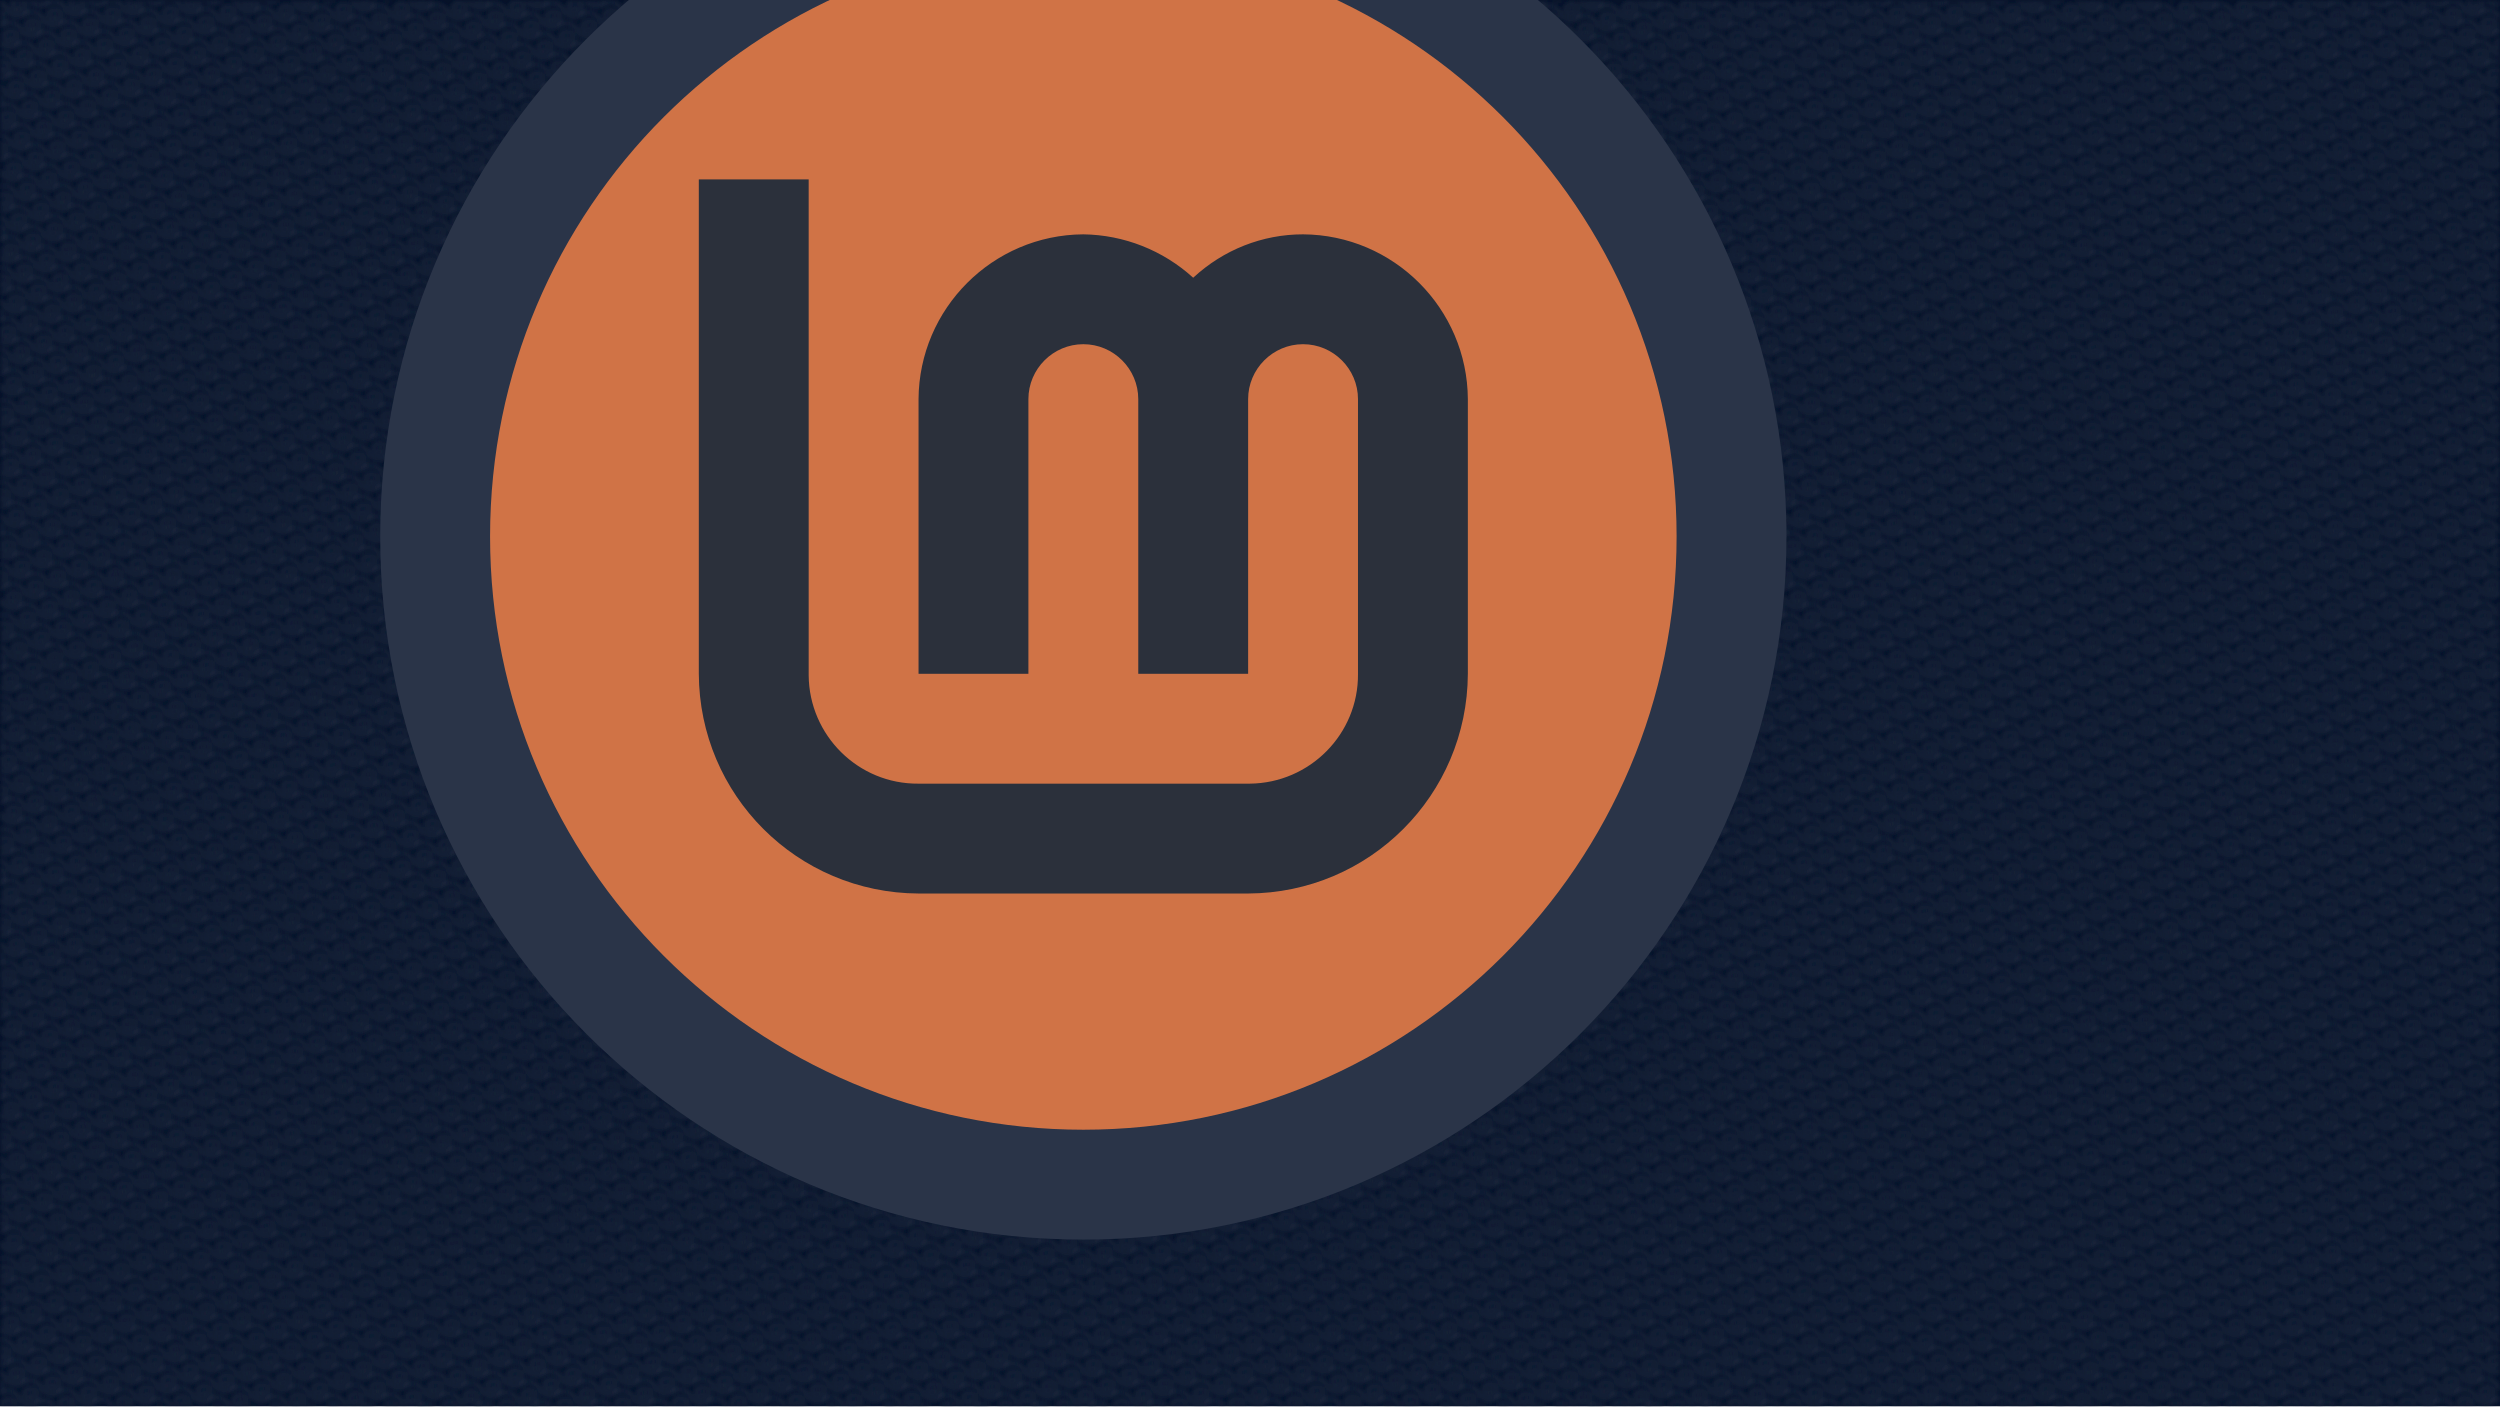
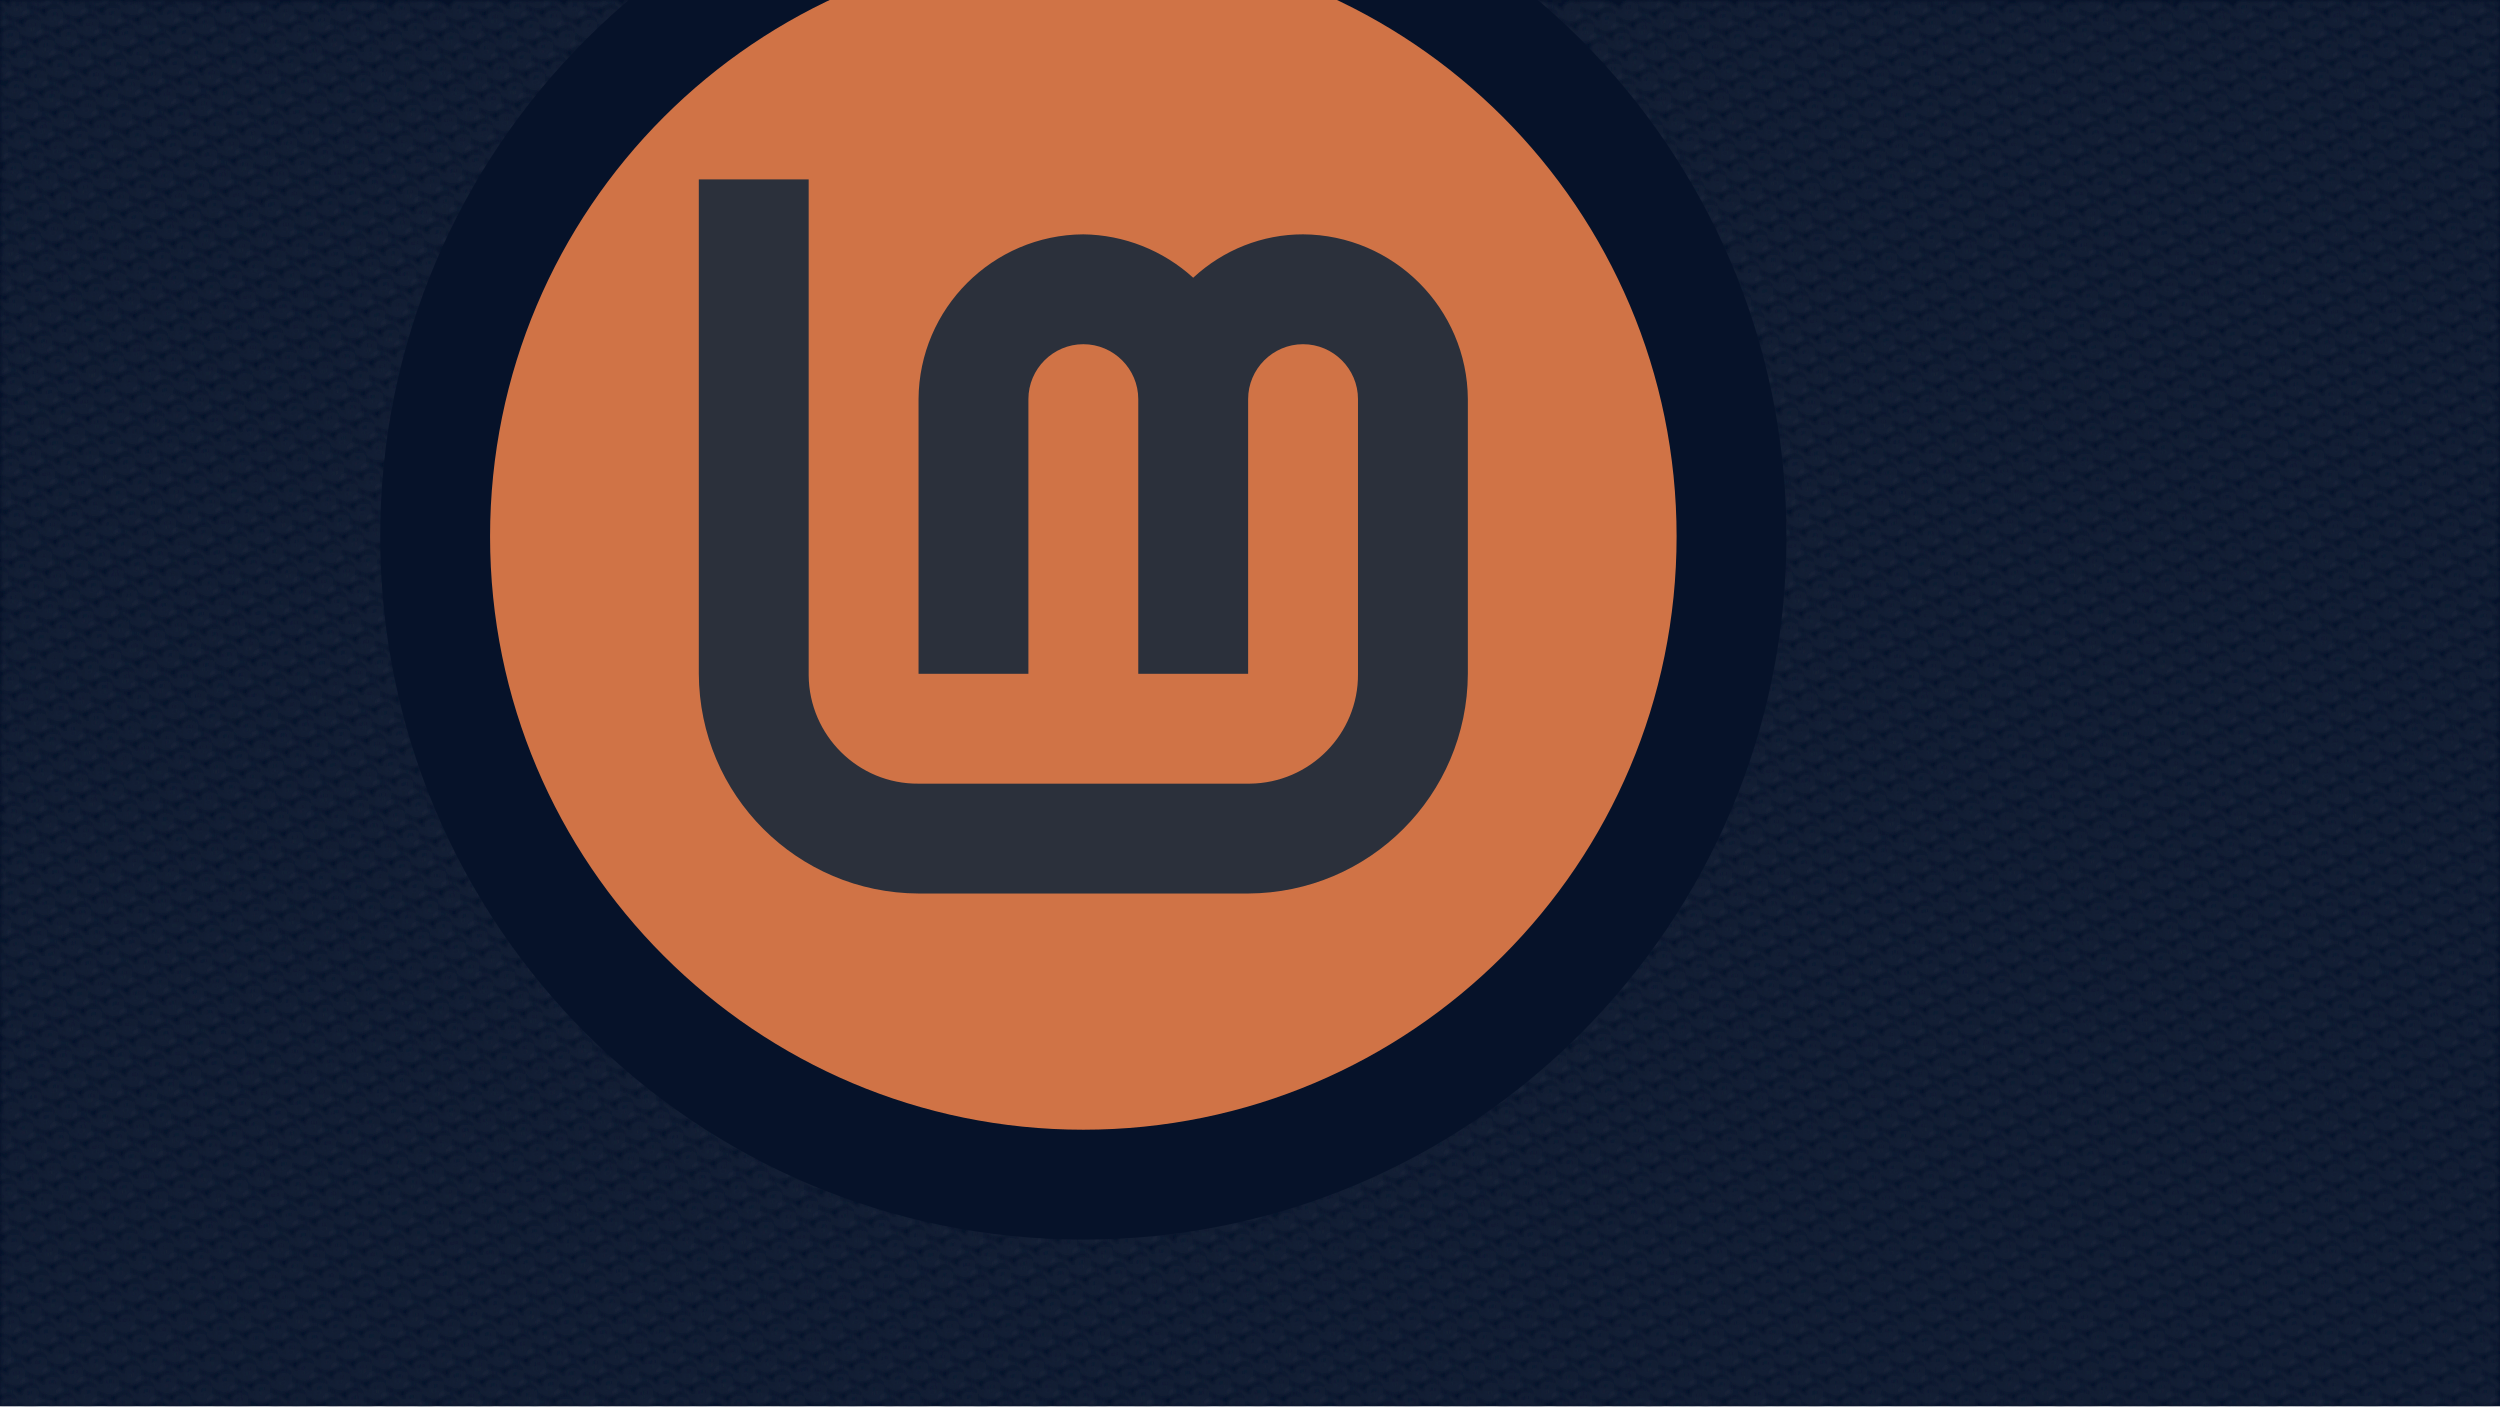
<svg xmlns="http://www.w3.org/2000/svg" height="1080" version="1.1" viewBox="0 0 1920 1080" width="1920">
  <defs>
    <symbol id="linux-mint-logo" x="50%" y="50%" width="256" height="256" viewBox="0 0 256 256">
-       <circle cx="128" cy="128" fill="#2a3448" r="128" />
+       <circle cx="128" cy="128" fill="#061229" r="128" />
      <circle cx="128" cy="128" fill="#d07346" r="108" />
      <path fill="#2b303b" d="M58,63v90c0.1,22.1,17.9,39.9,40,40h60c22.1-0.1,39.9-17.9,40-40v-50c-0.1-16.5-13.5-29.9-30-30c-7.4,0-14.5,2.8-20,7.9c-5.5-5-12.6-7.8-20-7.9c-16.5,0.1-29.9,13.5-30,30v50h20v-50 c0-5.5,4.5-10,10-10c5.5,0,10,4.5,10,10v50h20v-50c0-5.5,4.5-10,10-10s10,4.5,10,10v50c0.1,11-8.8,19.9-19.7,20c-0.1,0-0.2,0-0.3,0 H98c-11,0.1-19.9-8.8-20-19.7c0-0.1,0-0.2,0-0.3V63H58z" />
    </symbol>
    <pattern id="wave-pattern" width="35.584" height="30.585" patternUnits="userSpaceOnUse" patternTransform="scale(0.8) rotate(15)">
      <path stroke-width="1" stroke="none" fill="#2a3448" d="M36.908 9.243c-5.014 0-7.266 3.575-7.266 7.117 0 3.376 2.45 5.726 5.959 5.726 1.307 0 2.45-.463 3.244-1.307.744-.811 1.125-1.903 1.042-3.095-.066-.811-.546-1.655-1.274-2.185-.596-.447-1.639-.894-3.162-.546-.48.1-.778.58-.662 1.06.1.48.58.777 1.06.661.695-.149 1.274-.066 1.705.249.364.265.546.645.562.893.05.679-.165 1.308-.579 1.755-.446.48-1.125.744-1.936.744-2.55 0-4.188-1.538-4.188-3.938 0-2.466 1.44-5.347 5.495-5.347 2.897 0 6.008 1.888 6.388 6.058.166 1.804.067 5.147-2.598 7.034a.868.868 0 00-.142.122c-1.311.783-2.87 1.301-4.972 1.301-4.088 0-6.123-1.952-8.275-4.021-2.317-2.218-4.7-4.518-9.517-4.518-4.094 0-6.439 1.676-8.479 3.545.227-1.102.289-2.307.17-3.596-.496-5.263-4.567-7.662-8.159-7.662-5.015 0-7.265 3.574-7.265 7.116 0 3.377 2.45 5.727 5.958 5.727 1.307 0 2.449-.463 3.243-1.308.745-.81 1.126-1.903 1.043-3.095-.066-.81-.546-1.654-1.274-2.184-.596-.447-1.639-.894-3.161-.546-.48.1-.778.58-.662 1.06.099.48.579.777 1.059.66.695-.148 1.275-.065 1.705.25.364.264.546.645.563.893.05.679-.166 1.307-.58 1.754-.447.48-1.125.745-1.936.745-2.549 0-4.188-1.539-4.188-3.939 0-2.466 1.44-5.345 5.495-5.345 2.897 0 6.008 1.87 6.389 6.057.163 1.781.064 5.06-2.504 6.96-1.36.864-2.978 1.447-5.209 1.447-4.088 0-6.124-1.952-8.275-4.021-2.317-2.218-4.7-4.518-9.516-4.518v1.787c4.088 0 6.123 1.953 8.275 4.022 2.317 2.218 4.7 4.518 9.516 4.518 4.8 0 7.2-2.3 9.517-4.518 2.151-2.069 4.187-4.022 8.275-4.022s6.124 1.953 8.275 4.022c2.318 2.218 4.701 4.518 9.517 4.518 4.8 0 7.2-2.3 9.516-4.518 2.152-2.069 4.188-4.022 8.276-4.022s6.123 1.953 8.275 4.022c2.317 2.218 4.7 4.518 9.517 4.518v-1.788c-4.088 0-6.124-1.952-8.275-4.021-2.318-2.218-4.701-4.518-9.517-4.518-4.103 0-6.45 1.683-8.492 3.556.237-1.118.304-2.343.184-3.656-.497-5.263-4.568-7.663-8.16-7.663z" />
      <path stroke-width="1" stroke="none" fill="#2a3448" d="M23.42 41.086a.896.896 0 01-.729-.38.883.883 0 01.215-1.242c2.665-1.887 2.764-5.23 2.599-7.034-.38-4.187-3.492-6.058-6.389-6.058-4.055 0-5.495 2.88-5.495 5.346 0 2.4 1.639 3.94 4.188 3.94.81 0 1.49-.265 1.936-.745.414-.447.63-1.076.58-1.755-.017-.248-.2-.629-.547-.893-.43-.315-1.026-.398-1.704-.249a.868.868 0 01-1.06-.662.868.868 0 01.662-1.059c1.523-.348 2.566.1 3.161.546.729.53 1.209 1.374 1.275 2.185.083 1.191-.298 2.284-1.043 3.095-.794.844-1.936 1.307-3.244 1.307-3.508 0-5.958-2.35-5.958-5.726 0-3.542 2.25-7.117 7.266-7.117 3.591 0 7.663 2.4 8.16 7.663.347 3.79-.828 6.868-3.344 8.656a.824.824 0 01-.53.182zm0-30.585a.896.896 0 01-.729-.38.883.883 0 01.215-1.242c2.665-1.887 2.764-5.23 2.599-7.034-.381-4.187-3.493-6.058-6.389-6.058-4.055 0-5.495 2.88-5.495 5.346 0 2.4 1.639 3.94 4.188 3.94.81 0 1.49-.266 1.936-.746.414-.446.629-1.075.58-1.754-.017-.248-.2-.629-.547-.894-.43-.314-1.026-.397-1.705-.248A.868.868 0 0117.014.77a.868.868 0 01.662-1.06c1.523-.347 2.566.1 3.161.547.729.53 1.209 1.374 1.275 2.185.083 1.191-.298 2.284-1.043 3.095-.794.844-1.936 1.307-3.244 1.307-3.508 0-5.958-2.35-5.958-5.726 0-3.542 2.25-7.117 7.266-7.117 3.591 0 7.663 2.4 8.16 7.663.347 3.79-.828 6.868-3.344 8.656a.824.824 0 01-.53.182zm29.956 1.572c-4.8 0-7.2-2.3-9.517-4.518-2.151-2.069-4.187-4.022-8.275-4.022S29.46 5.486 27.31 7.555c-2.317 2.218-4.7 4.518-9.517 4.518-4.8 0-7.2-2.3-9.516-4.518C6.124 5.486 4.088 3.533 0 3.533s-6.124 1.953-8.275 4.022c-2.317 2.218-4.7 4.518-9.517 4.518-4.8 0-7.2-2.3-9.516-4.518-2.152-2.069-4.188-4.022-8.276-4.022V1.746c4.8 0 7.2 2.3 9.517 4.518 2.152 2.069 4.187 4.022 8.275 4.022s6.124-1.953 8.276-4.022C-7.2 4.046-4.816 1.746 0 1.746c4.8 0 7.2 2.3 9.517 4.518 2.151 2.069 4.187 4.022 8.275 4.022s6.124-1.953 8.275-4.022c2.318-2.218 4.7-4.518 9.517-4.518 4.8 0 7.2 2.3 9.517 4.518 2.151 2.069 4.187 4.022 8.275 4.022s6.124-1.953 8.275-4.022c2.317-2.218 4.7-4.518 9.517-4.518v1.787c-4.088 0-6.124 1.953-8.275 4.022-2.317 2.234-4.717 4.518-9.517 4.518z" />
    </pattern>
    <filter id="gaussian-blur">
      <feGaussianBlur in="SourceGraphic" stdDeviation="2" />
    </filter>
  </defs>
  <rect width="100%" height="100%" fill="#061229" />
  <rect width="100%" height="100%" fill="url(#wave-pattern)" filter="url(#gaussian-blur)" />
  <g transform="translate(-128, -128)">
    <use href="#linux-mint-logo" />
  </g>
</svg>
